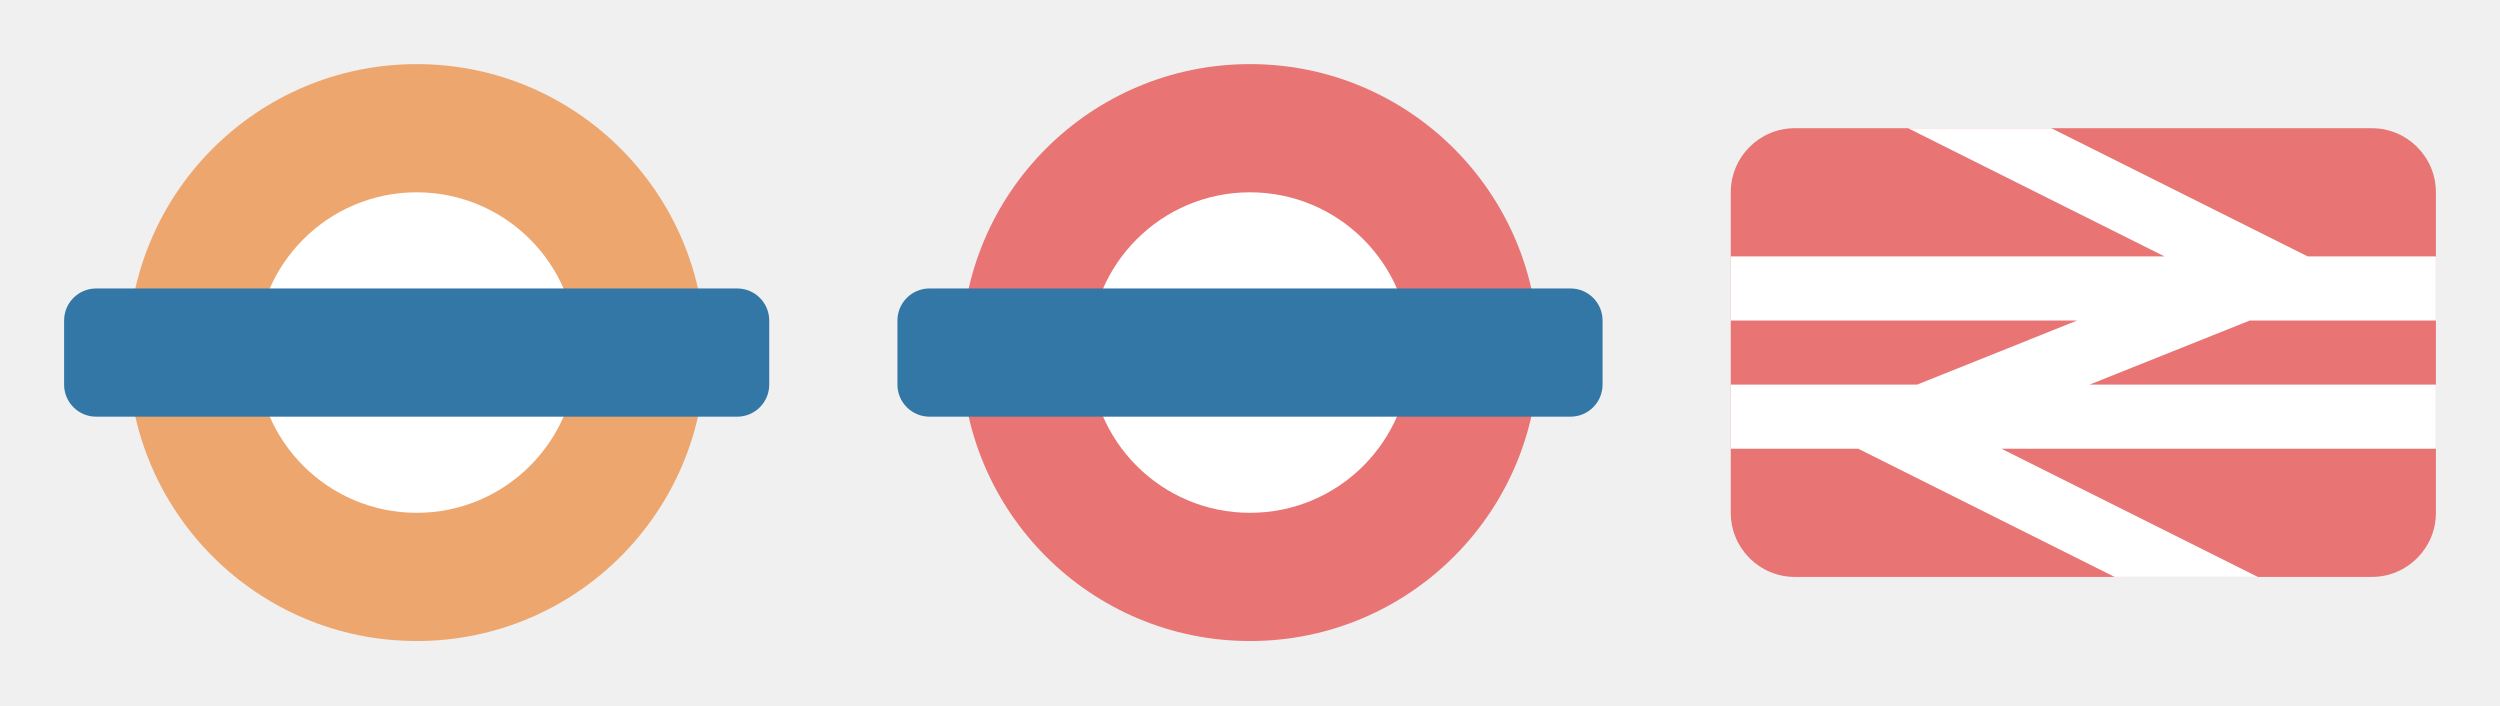
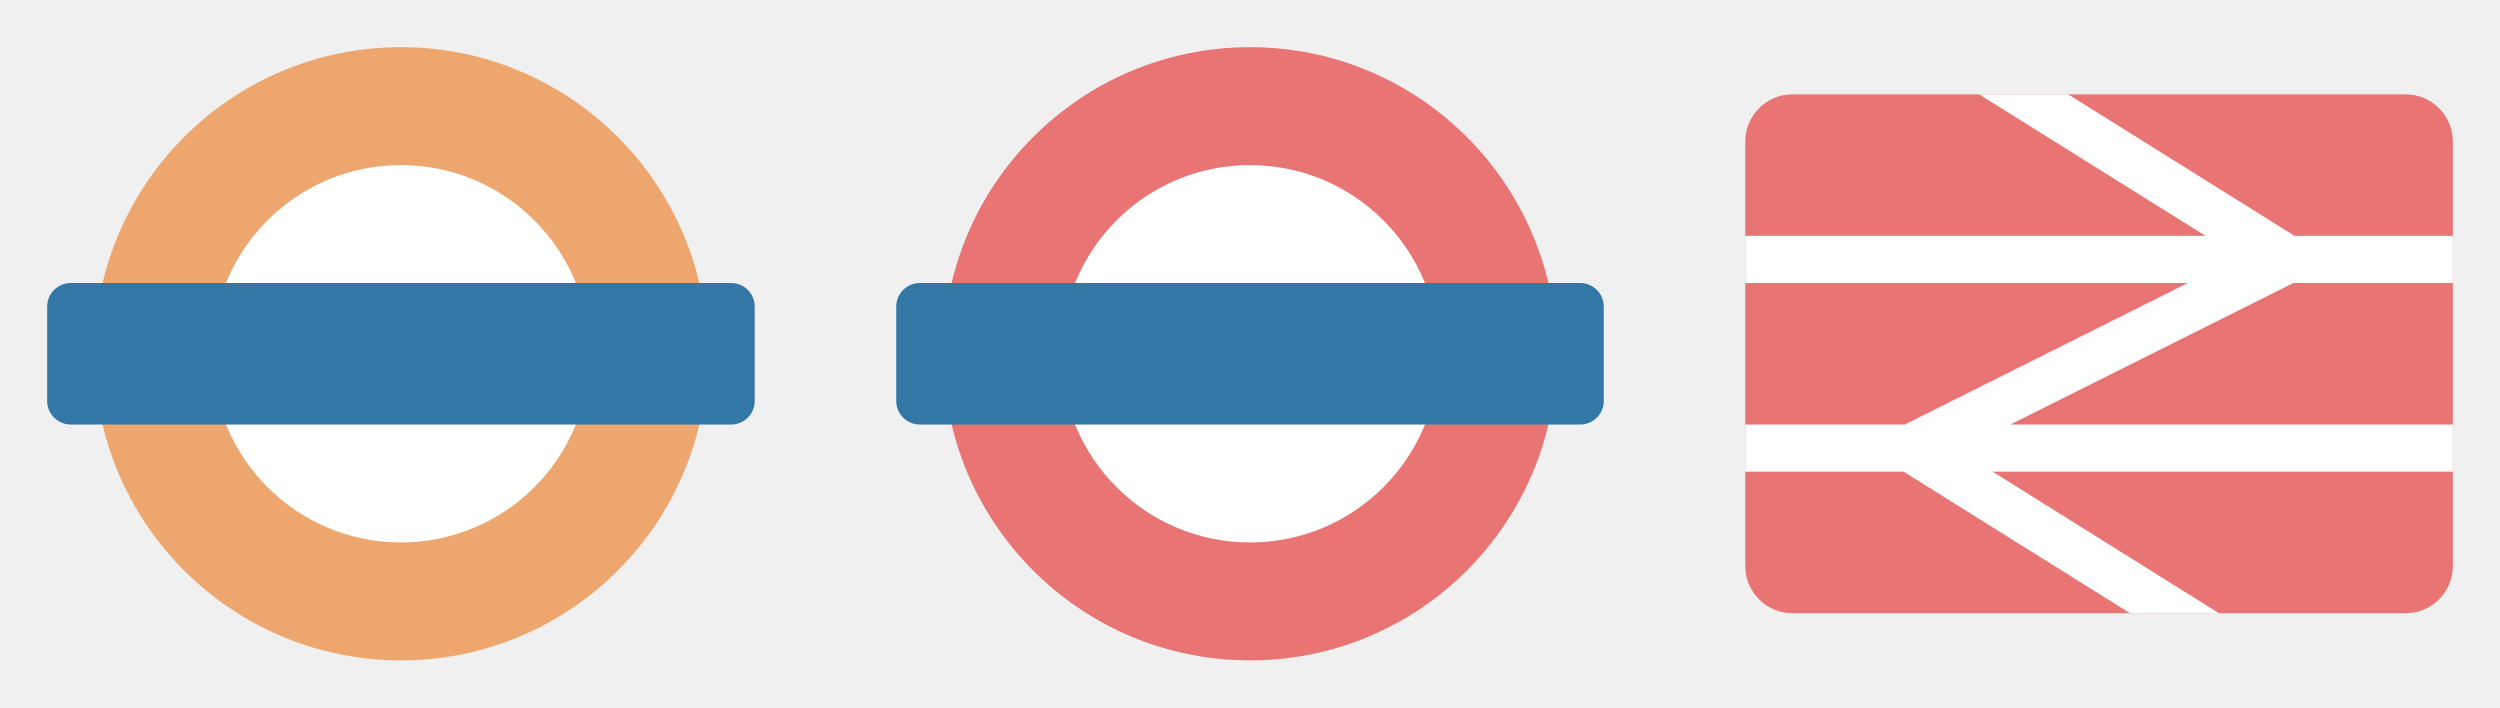
- <svg xmlns="http://www.w3.org/2000/svg" version="1.1" width="39" height="11" id="svg3122" viewBox="0 0 39 11">
+ <svg xmlns="http://www.w3.org/2000/svg" version="1.1" width="53" height="15" id="svg3122" viewBox="0 0 53 15">
  <defs id="defs3124" />
-   <g id="g9313">
-     <circle r="3.5" cy="5.5" cx="6.5" id="path5876" style="opacity:1;fill:#ffffff;fill-opacity:1;stroke:none;stroke-width:1;stroke-linecap:round;stroke-linejoin:round;stroke-miterlimit:4;stroke-dasharray:none;stroke-dashoffset:0;stroke-opacity:1;marker:none" />
-     <path id="path3336" d="m 6.5,1 a 4.5,4.5 0 0 0 -4.5,4.5 4.5,4.5 0 0 0 4.5,4.5 4.5,4.5 0 0 0 4.5,-4.5 4.5,4.5 0 0 0 -4.5,-4.5 z m 0,2 a 2.5,2.5 0 0 1 2.5,2.5 2.5,2.5 0 0 1 -2.5,2.5 2.5,2.5 0 0 1 -2.5,-2.5 2.5,2.5 0 0 1 2.5,-2.5 z" style="opacity:1;fill:#eea66f;fill-opacity:1;stroke:none;stroke-width:1;stroke-linecap:round;stroke-linejoin:miter;stroke-miterlimit:4;stroke-dasharray:none;stroke-dashoffset:0;stroke-opacity:1" />
-     <rect rx="0.5" ry="0.5" y="4.5" x="1" height="2" width="11" id="rect3354-5" style="opacity:1;fill:#3377a7;fill-opacity:1;stroke:none;stroke-width:1;stroke-linecap:round;stroke-linejoin:miter;stroke-miterlimit:4;stroke-dasharray:none;stroke-dashoffset:0;stroke-opacity:1" />
+   <g id="g9279" transform="translate(1,-3)">
+     <circle r="4.5" cy="10.5" cx="7.5" id="path5864" style="opacity:1;fill:#ffffff;fill-opacity:1;stroke:none;stroke-width:1;stroke-linecap:round;stroke-linejoin:round;stroke-miterlimit:4;stroke-dasharray:none;stroke-dashoffset:0;stroke-opacity:1;marker:none" />
+     <path id="path3346-0" d="M 7.5,4 A 6.5,6.5 0 0 0 1,10.5 6.5,6.5 0 0 0 7.5,17 6.5,6.5 0 0 0 14,10.5 6.5,6.5 0 0 0 7.5,4 Z m 0,2.5 a 4,4 0 0 1 4,4 4,4 0 0 1 -4,4 4,4 0 0 1 -4,-4 4,4 0 0 1 4,-4 z" style="opacity:1;fill:#eea66f;fill-opacity:1;stroke:none;stroke-width:1;stroke-linecap:round;stroke-linejoin:miter;stroke-miterlimit:4;stroke-dasharray:none;stroke-dashoffset:0;stroke-opacity:1" />
+     <rect rx="0.5" ry="0.5" y="9" x="0" height="3" width="15" id="rect3363-0" style="opacity:1;fill:#3377a7;fill-opacity:1;stroke:none;stroke-width:1;stroke-linecap:round;stroke-linejoin:miter;stroke-miterlimit:4;stroke-dasharray:none;stroke-dashoffset:0;stroke-opacity:1" />
  </g>
-   <g id="g9318" transform="translate(13)">
-     <circle style="opacity:1;fill:#ffffff;fill-opacity:1;stroke:none;stroke-width:1;stroke-linecap:round;stroke-linejoin:round;stroke-miterlimit:4;stroke-dasharray:none;stroke-dashoffset:0;stroke-opacity:1;marker:none" id="circle9320" cx="6.5" cy="5.5" r="3.5" />
-     <path style="opacity:1;fill:#e97474;fill-opacity:1;stroke:none;stroke-width:1;stroke-linecap:round;stroke-linejoin:miter;stroke-miterlimit:4;stroke-dasharray:none;stroke-dashoffset:0;stroke-opacity:1" d="m 6.5,1 a 4.5,4.5 0 0 0 -4.5,4.5 4.5,4.5 0 0 0 4.5,4.5 4.5,4.5 0 0 0 4.5,-4.5 4.5,4.5 0 0 0 -4.5,-4.5 z m 0,2 a 2.5,2.5 0 0 1 2.5,2.5 2.5,2.5 0 0 1 -2.5,2.5 2.5,2.5 0 0 1 -2.5,-2.5 2.5,2.5 0 0 1 2.5,-2.5 z" id="path9322" />
-     <rect style="opacity:1;fill:#3377a7;fill-opacity:1;stroke:none;stroke-width:1;stroke-linecap:round;stroke-linejoin:miter;stroke-miterlimit:4;stroke-dasharray:none;stroke-dashoffset:0;stroke-opacity:1" id="rect9324" width="11" height="2" x="1" y="4.5" ry="0.5" rx="0.5" />
+   <g transform="translate(19,-3)" id="g9284">
+     <circle style="opacity:1;fill:#ffffff;fill-opacity:1;stroke:none;stroke-width:1;stroke-linecap:round;stroke-linejoin:round;stroke-miterlimit:4;stroke-dasharray:none;stroke-dashoffset:0;stroke-opacity:1;marker:none" id="circle9286" cx="7.5" cy="10.5" r="4.5" />
+     <path style="opacity:1;fill:#e97474;fill-opacity:1;stroke:none;stroke-width:1;stroke-linecap:round;stroke-linejoin:miter;stroke-miterlimit:4;stroke-dasharray:none;stroke-dashoffset:0;stroke-opacity:1" d="M 7.5,4 A 6.5,6.5 0 0 0 1,10.5 6.5,6.5 0 0 0 7.5,17 6.5,6.5 0 0 0 14,10.5 6.5,6.5 0 0 0 7.5,4 Z m 0,2.5 a 4,4 0 0 1 4,4 4,4 0 0 1 -4,4 4,4 0 0 1 -4,-4 4,4 0 0 1 4,-4 z" id="path9288" />
+     <rect style="opacity:1;fill:#3377a7;fill-opacity:1;stroke:none;stroke-width:1;stroke-linecap:round;stroke-linejoin:miter;stroke-miterlimit:4;stroke-dasharray:none;stroke-dashoffset:0;stroke-opacity:1" id="rect9290" width="15" height="3" x="0" y="9" ry="0.5" rx="0.5" />
  </g>
-   <g id="g11745" transform="translate(27)">
-     <g id="g11616">
-       <rect style="opacity:1;fill:#e97474;fill-opacity:1;stroke:none;stroke-width:1;stroke-linecap:butt;stroke-linejoin:miter;stroke-miterlimit:4;stroke-dasharray:none;stroke-dashoffset:0;stroke-opacity:1;marker:none" id="rect4720" width="11" height="7" x="0" y="2" rx="1" ry="1" />
-       <path style="opacity:1;fill:#ffffff;fill-opacity:1;stroke:none;stroke-width:1;stroke-linecap:butt;stroke-linejoin:miter;stroke-miterlimit:4;stroke-dasharray:none;stroke-dashoffset:0;stroke-opacity:1;marker:none" d="m 2.766,2 4,2 L 0,4 0,5 5.404,5 2.906,6 0,6 l 0,1 1.988,0 4,2 2.234,0 -4,-2 L 11,7 11,6 5.596,6 l 2.5,-1 L 11,5 11,4 9,4 5,2 Z" id="rect4710" />
-     </g>
+   <g id="g11681" transform="translate(37)">
+     <rect ry="1" rx="1" y="2" x="0" height="11" width="15" id="rect4778-9" style="opacity:1;fill:#e97474;fill-opacity:1;stroke:none;stroke-width:0.75;stroke-linecap:butt;stroke-linejoin:miter;stroke-miterlimit:4;stroke-dasharray:none;stroke-dashoffset:0;stroke-opacity:1;marker:none" />
+     <path id="rect4780" d="M 4.957,2 9.756,5 0,5 l 0,1 9.381,0 -6,3 L 0,9 0,10 3.357,10 8.156,13 10.043,13 5.244,10 15,10 15,9 5.619,9 11.619,6 15,6 15,5 11.643,5 6.844,2 4.957,2 Z" style="opacity:1;fill:#ffffff;fill-opacity:1;stroke:none;stroke-width:0.75;stroke-linecap:butt;stroke-linejoin:miter;stroke-miterlimit:4;stroke-dasharray:none;stroke-dashoffset:0;stroke-opacity:1;marker:none" />
  </g>
</svg>
